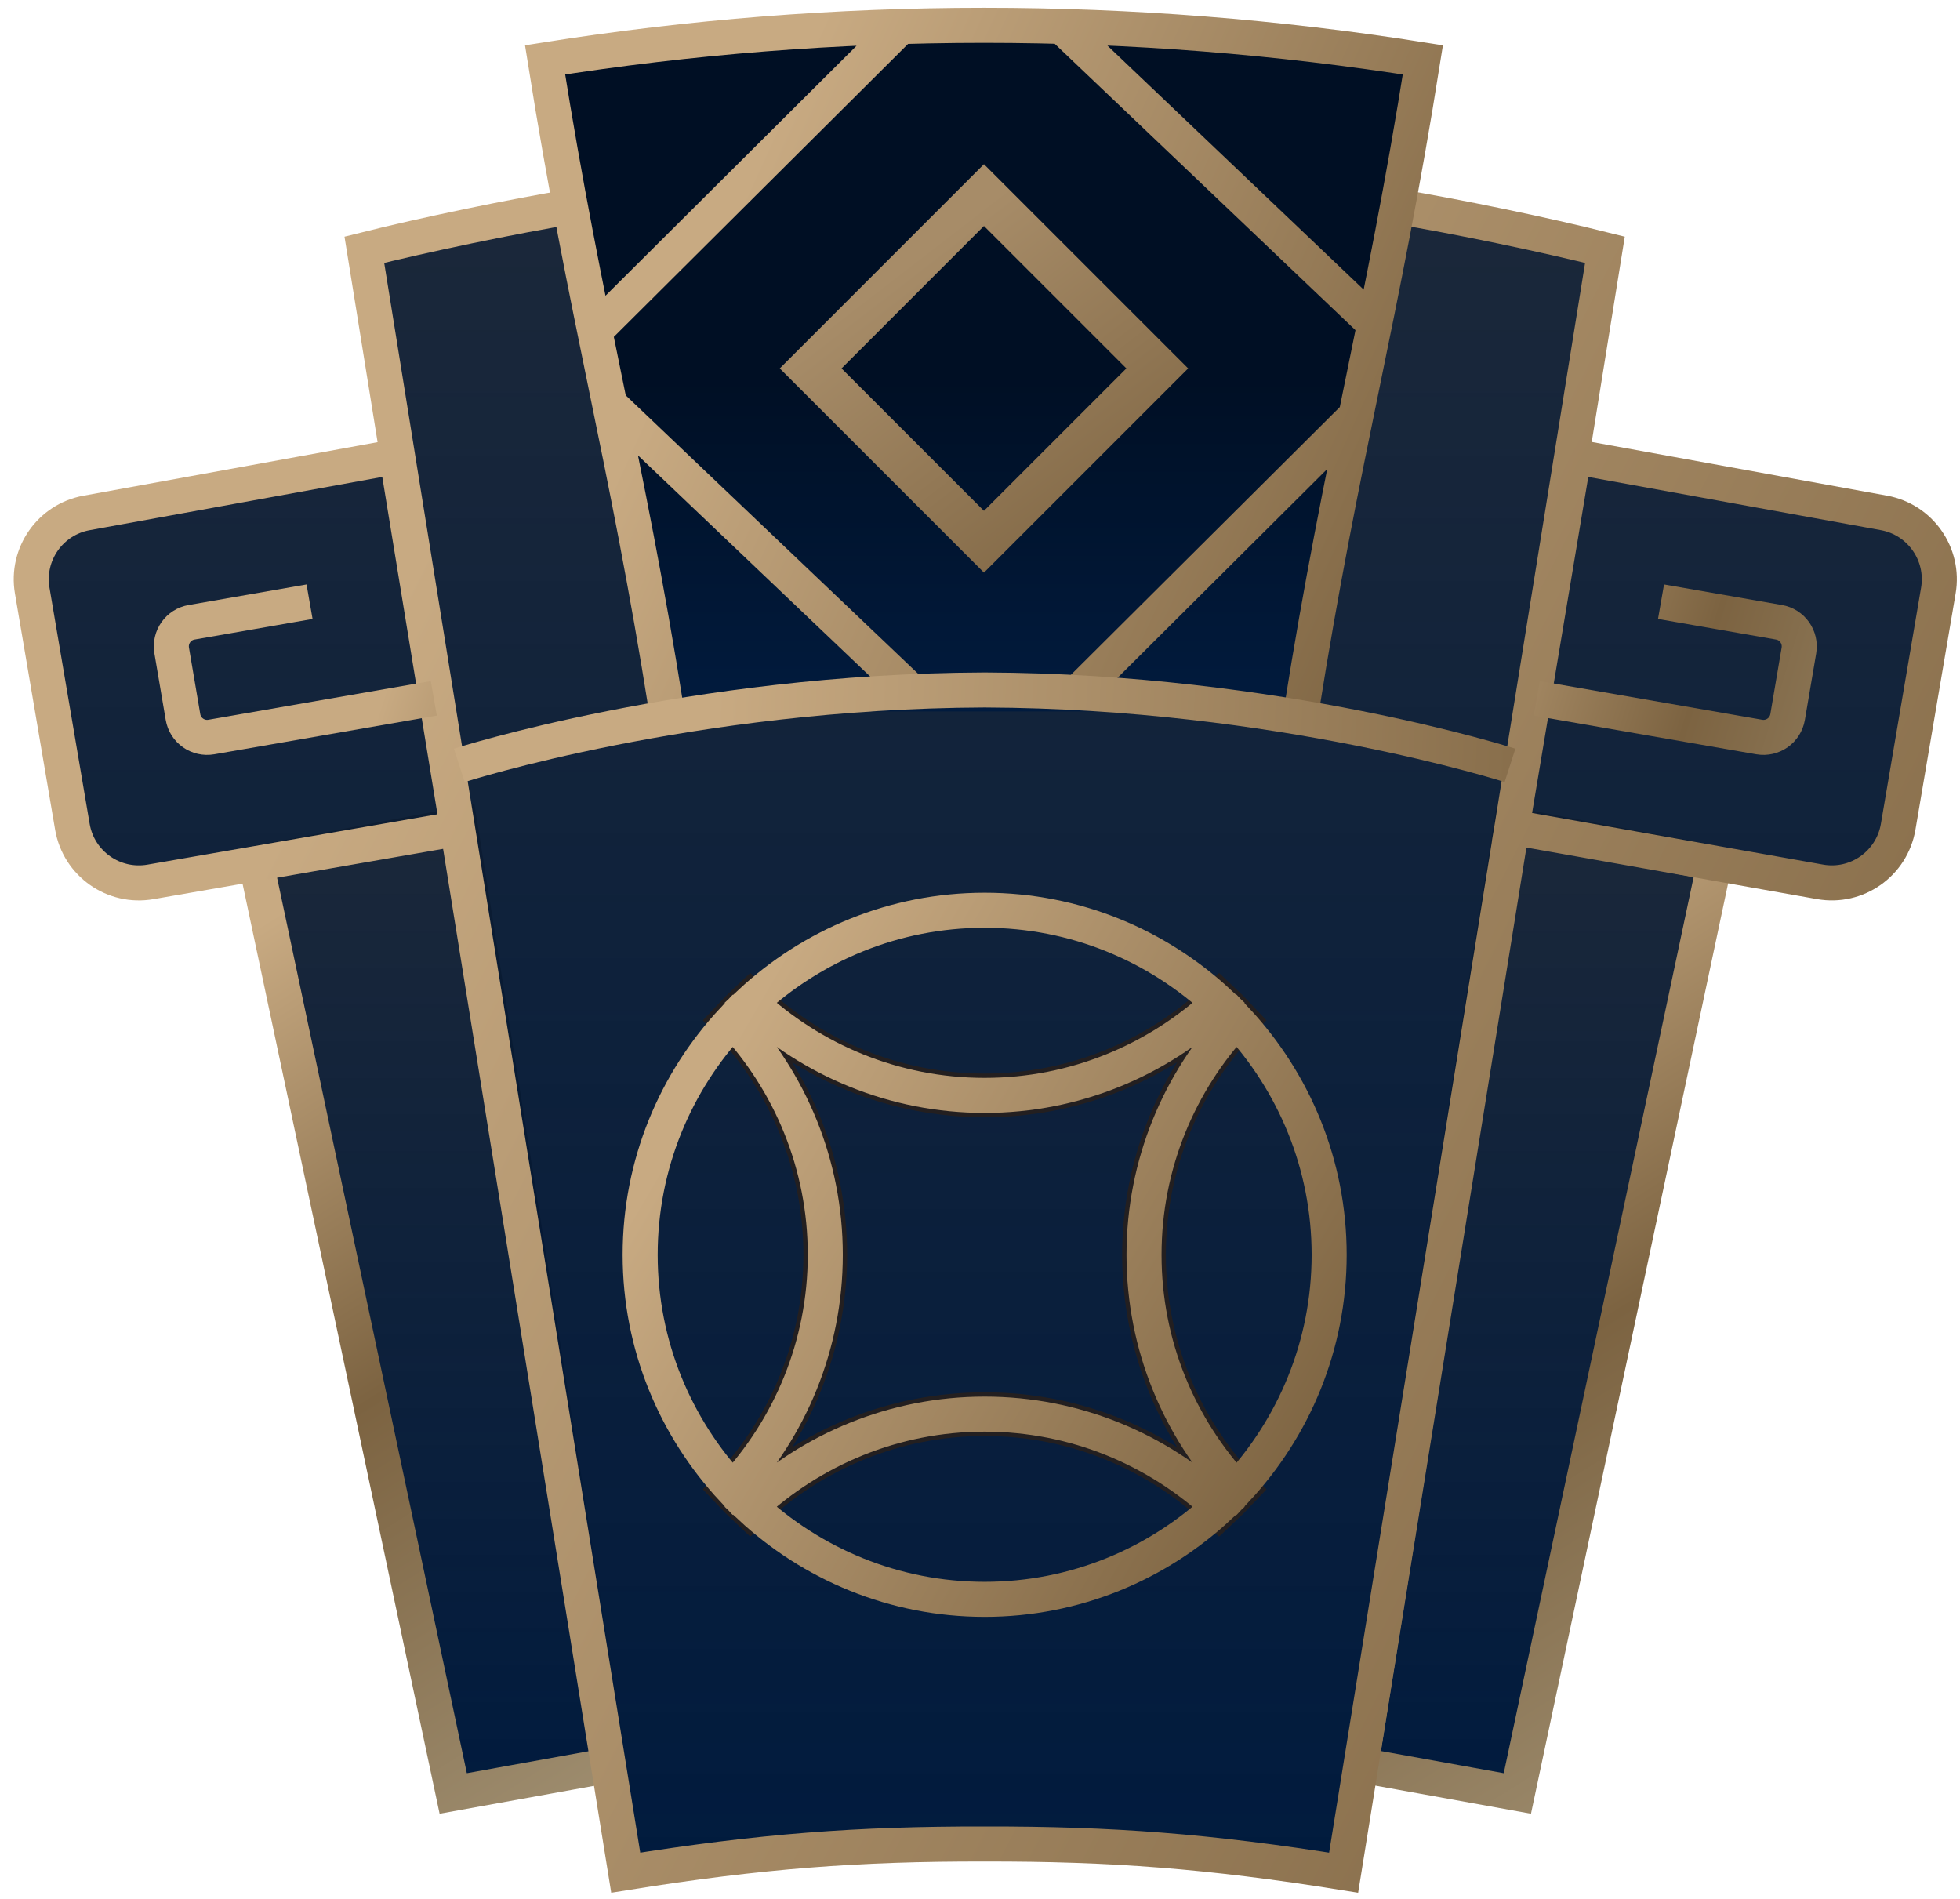
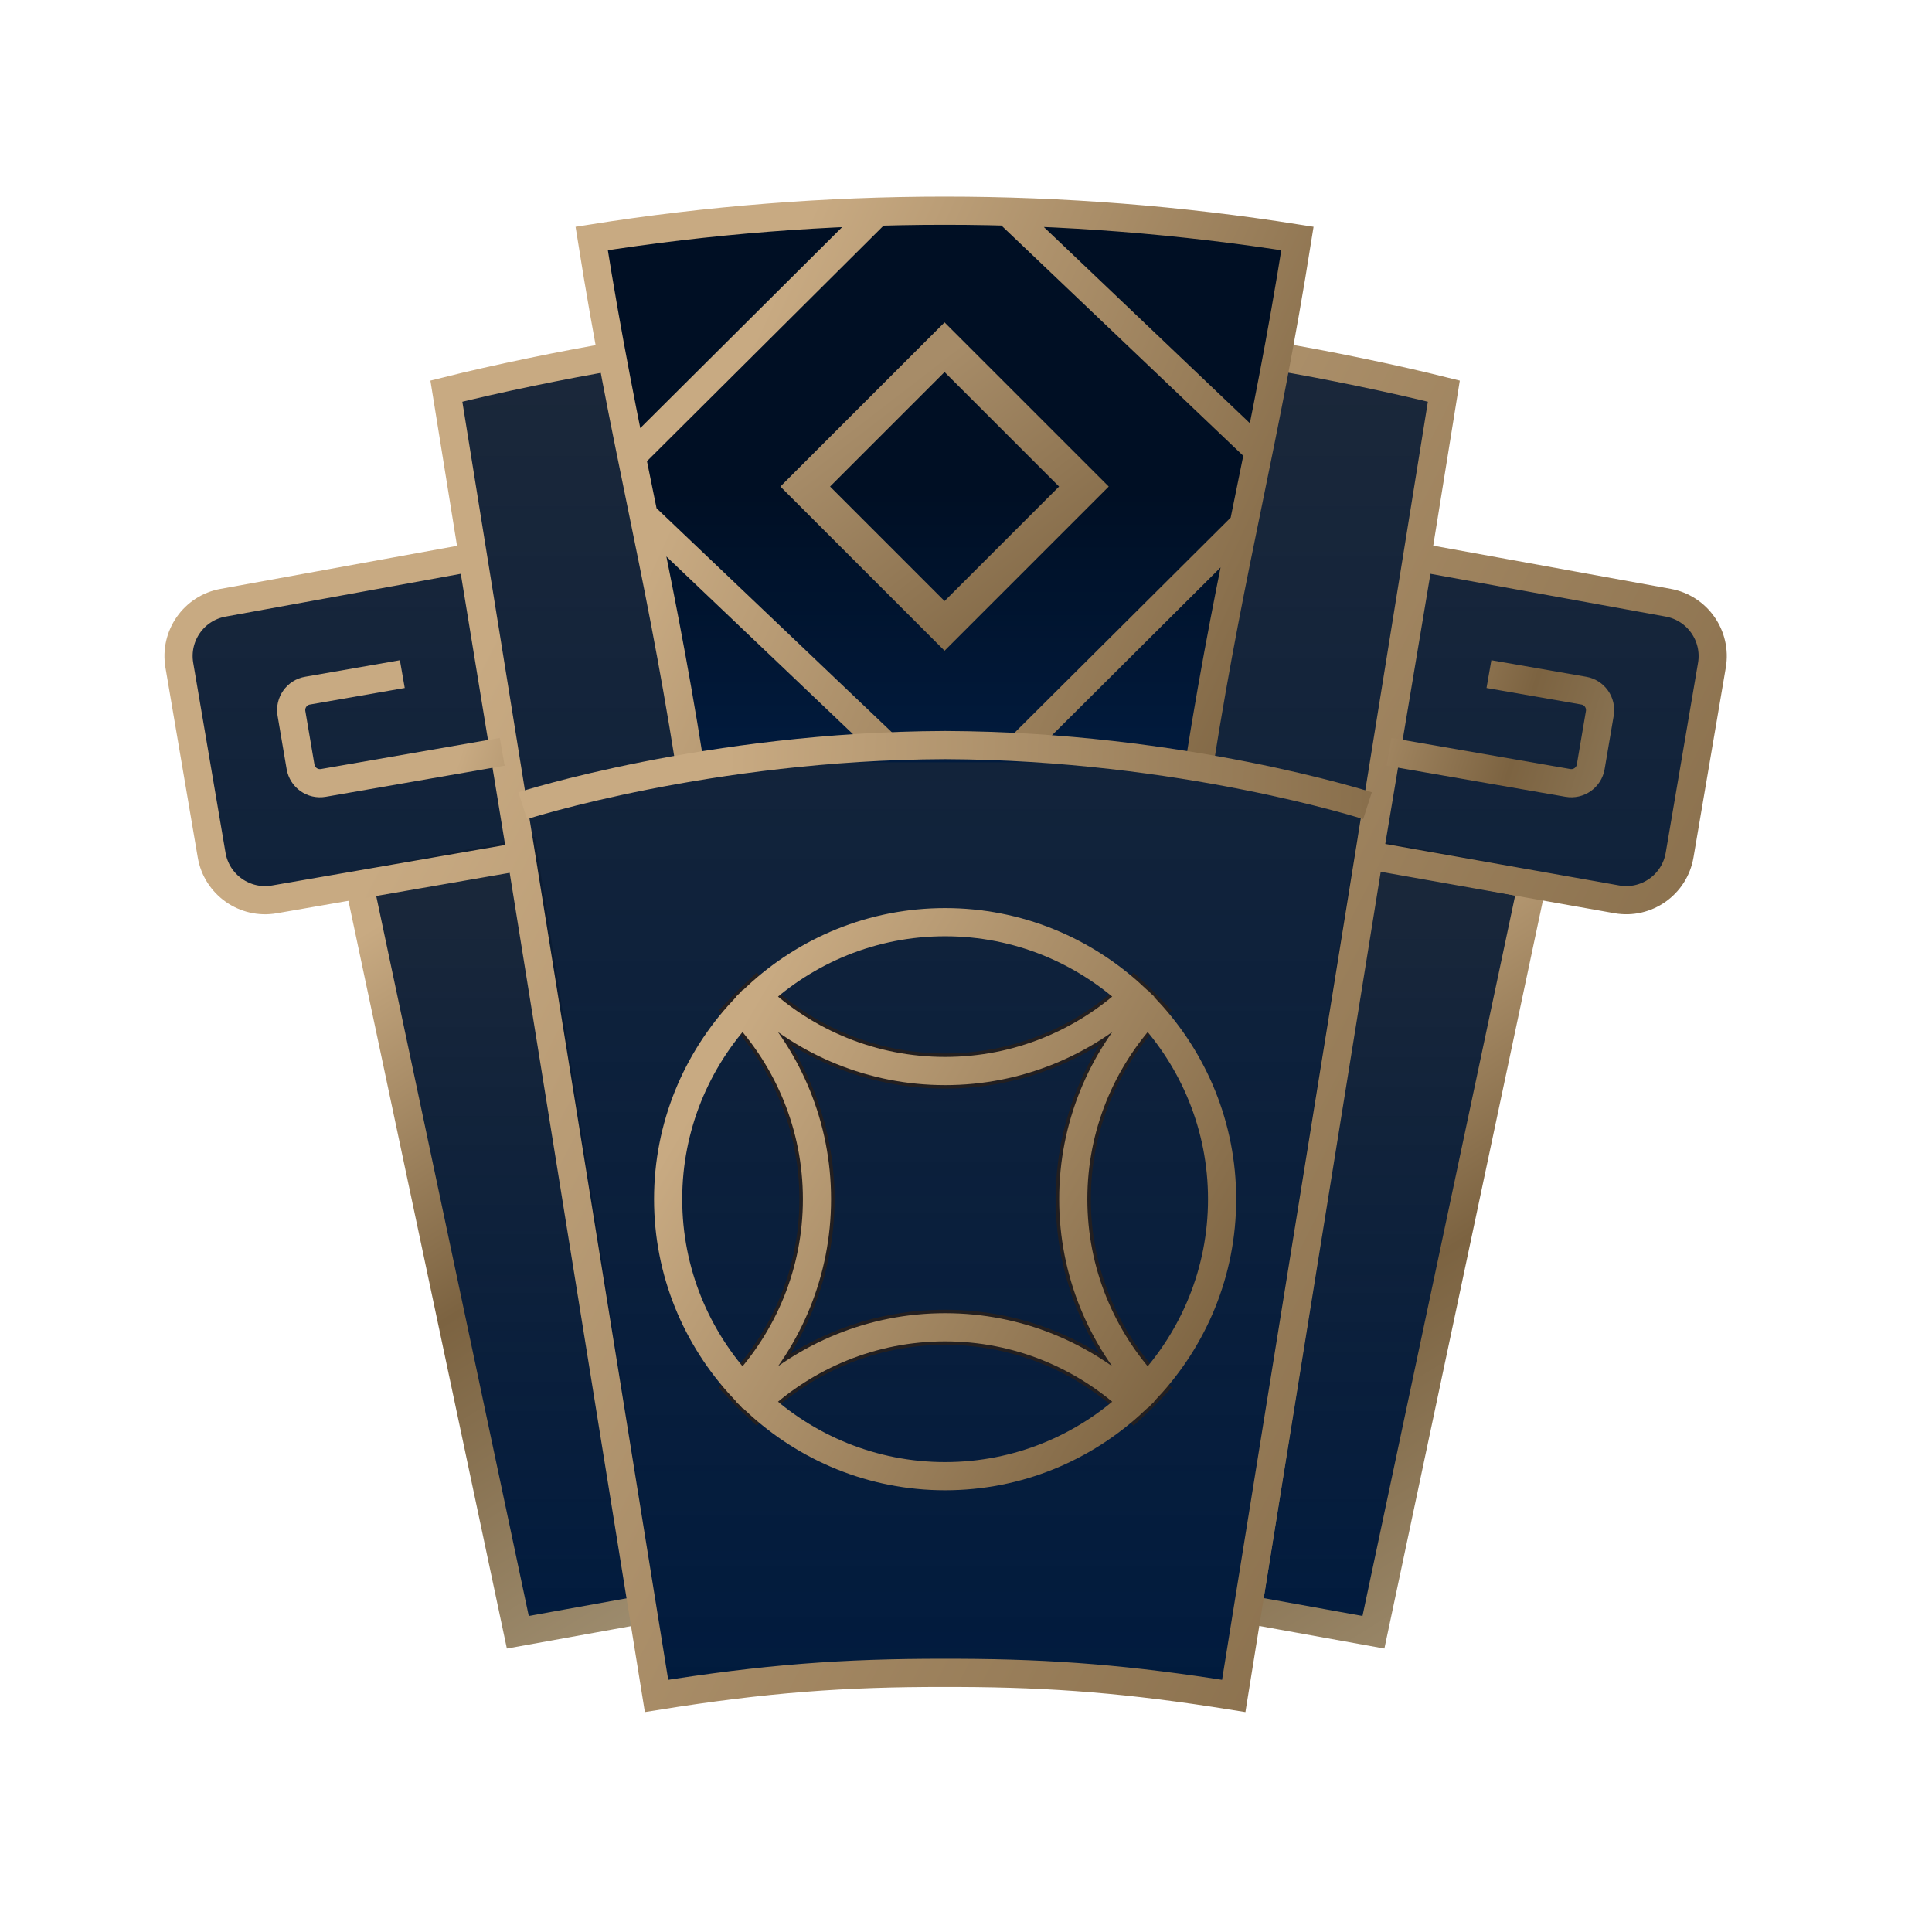
- <svg xmlns="http://www.w3.org/2000/svg" width="128px" height="124px" viewBox="0 0 128 124" version="1.1">
+ <svg xmlns="http://www.w3.org/2000/svg" width="120px" height="120px" viewBox="0 0 120 120" version="1.1">
  <defs>
    <linearGradient x1="50%" y1="3.41%" x2="50%" y2="100%" id="linearGradient-1">
      <stop stop-color="#000F24" stop-opacity="0.9" offset="0%" />
      <stop stop-color="#011B3E" offset="100%" />
    </linearGradient>
    <linearGradient x1="46.554%" y1="0%" x2="77.057%" y2="133.887%" id="linearGradient-2">
      <stop stop-color="#C8AA82" offset="0%" />
      <stop stop-color="#7C6341" offset="39.972%" />
      <stop stop-color="#AFA286" offset="100%" />
    </linearGradient>
    <linearGradient x1="50%" y1="3.41%" x2="50%" y2="100%" id="linearGradient-3">
      <stop stop-color="#000F24" stop-opacity="0.9" offset="0%" />
      <stop stop-color="#011B3E" offset="100%" />
    </linearGradient>
    <linearGradient x1="24.133%" y1="11.877%" x2="253.116%" y2="113.961%" id="linearGradient-4">
      <stop stop-color="#C8AA82" offset="0%" />
      <stop stop-color="#7C6341" offset="39.972%" />
      <stop stop-color="#AFA286" offset="100%" />
    </linearGradient>
    <linearGradient x1="50%" y1="50.751%" x2="50%" y2="100%" id="linearGradient-5">
      <stop stop-color="#000F24" offset="0%" />
      <stop stop-color="#011B3E" offset="100%" />
    </linearGradient>
    <linearGradient x1="24.133%" y1="19.459%" x2="253.116%" y2="101.241%" id="linearGradient-6">
      <stop stop-color="#C8AA82" offset="0%" />
      <stop stop-color="#7C6341" offset="39.972%" />
      <stop stop-color="#AFA286" offset="100%" />
    </linearGradient>
    <linearGradient x1="24.133%" y1="49.743%" x2="253.116%" y2="50.432%" id="linearGradient-7">
      <stop stop-color="#C8AA82" offset="0%" />
      <stop stop-color="#7C6341" offset="39.972%" />
      <stop stop-color="#AFA286" offset="100%" />
    </linearGradient>
    <linearGradient x1="24.135%" y1="0%" x2="253.098%" y2="133.887%" id="linearGradient-8">
      <stop stop-color="#C8AA82" offset="0%" />
      <stop stop-color="#7C6341" offset="39.972%" />
      <stop stop-color="#AFA286" offset="100%" />
    </linearGradient>
    <linearGradient x1="-42.73%" y1="74.27%" x2="89.8%" y2="245.957%" id="linearGradient-9">
      <stop stop-color="#A78C68" offset="0%" />
      <stop stop-color="#7C6341" offset="52.444%" />
      <stop stop-color="#AFA286" offset="100%" />
    </linearGradient>
    <linearGradient x1="-61.943%" y1="22.93%" x2="253.116%" y2="72.416%" id="linearGradient-10">
      <stop stop-color="#C8AA82" offset="0%" />
      <stop stop-color="#7C6341" offset="39.972%" />
      <stop stop-color="#AFA286" offset="100%" />
    </linearGradient>
    <linearGradient x1="84.78%" y1="44.858%" x2="253.116%" y2="72.416%" id="linearGradient-11">
      <stop stop-color="#C8AA82" offset="0%" />
      <stop stop-color="#7C6341" offset="73.146%" />
      <stop stop-color="#AFA286" offset="100%" />
    </linearGradient>
  </defs>
-   <g id="Game" stroke="none" stroke-width="1" fill="none" fill-rule="evenodd">
-     <g id="WE_games_God-of-Fortune-roulette" transform="translate(-654, -396)">
-       <g id="Group" transform="translate(635, 374)">
-         <g id="Group" transform="translate(6.538462, 6.538462)">
-           <g id="Group-39" transform="translate(14.38462, 17)">
-             <polygon id="Stroke-33" stroke="url(#linearGradient-2)" stroke-width="2.288" fill="url(#linearGradient-1)" points="14.802 54.827 27.675 115.576 37.893 113.731 28.115 52.308" />
-             <polygon id="Stroke-23" stroke="url(#linearGradient-2)" stroke-width="2.288" fill="url(#linearGradient-1)" points="110.044 54.827 97.17 115.576 86.952 113.731 96.769 52.308" />
-             <path d="M89.259,11.94 C93.223,12.595 98.948,13.782 102.889,14.771 L102.889,14.771 L85.824,120.748 C76.99,119.333 70.637,118.865 62.428,118.876 L62.428,118.876 L62.337,118.876 C54.127,118.865 47.774,119.333 38.941,120.748 L38.941,120.748 L21.871,14.771 C25.816,13.782 31.538,12.595 35.502,11.94 L35.502,11.94 Z M23.983,28.271 L27.958,52.568 L7.91,56.049 C5.506,56.471 3.216,54.862 2.805,52.454 L0.18,37.024 C-0.223,34.647 1.359,32.387 3.729,31.957 L23.983,28.271 Z M100.864,28.273 L121.114,31.955 C123.484,32.389 125.067,34.648 124.663,37.026 L124.663,37.026 L122.038,52.452 C121.628,54.86 119.337,56.473 116.937,56.047 L116.937,56.047 L96.817,52.479 L100.864,28.273 Z" id="Combined-Shape" stroke="url(#linearGradient-4)" stroke-width="2.288" fill="url(#linearGradient-3)" />
-             <path d="M41.617,44.919 C38.969,28.199 36.321,19.092 33.673,2.372 C52.664,-0.637 72.008,-0.637 90.999,2.372 C88.351,19.092 85.703,28.199 83.056,44.919 M67.544,0.301 L88.212,19.98 M56.791,0.301 L37.024,19.98 M57.692,43.712 L37.895,24.862 M68.445,43.712 L86.625,25.611" id="Combined-Shape" stroke="url(#linearGradient-6)" stroke-width="2.288" fill="url(#linearGradient-5)" />
-             <path d="M28.073,48.441 C28.073,48.441 43.161,43.59 62.334,43.518 L62.425,43.518 C81.598,43.59 96.69,48.441 96.69,48.441" id="Stroke-27" stroke="url(#linearGradient-7)" stroke-width="2.288" />
-             <path d="M78.834,65.092 C78.465,64.696 78.084,64.315 77.689,63.946 C73.675,67.686 68.3,69.991 62.381,69.991 C56.461,69.991 51.09,67.686 47.073,63.946 C46.677,64.315 46.296,64.696 45.927,65.092 C49.667,69.109 51.972,74.48 51.972,80.4 C51.972,86.323 49.667,91.69 45.927,95.711 C46.296,96.103 46.677,96.484 47.073,96.853 C51.09,93.113 56.461,90.808 62.381,90.808 C68.3,90.808 73.675,93.113 77.689,96.853 C78.084,96.484 78.465,96.103 78.834,95.711 C75.094,91.69 72.789,86.323 72.789,80.4 C72.789,74.48 75.094,69.109 78.834,65.092 Z" id="Stroke-1" stroke="#231F20" stroke-width="2.853" />
-             <path d="M62.38,90.806 C68.303,90.806 73.675,93.115 77.688,96.851 C73.675,100.591 68.303,102.9 62.38,102.9 C56.461,102.9 51.089,100.591 47.072,96.851 C51.089,93.115 56.461,90.806 62.38,90.806 Z M78.834,65.092 C82.573,69.109 84.879,74.48 84.879,80.4 C84.879,86.323 82.573,91.69 78.834,95.711 C75.094,91.69 72.789,86.323 72.789,80.4 C72.789,74.48 75.094,69.109 78.834,65.092 Z M45.928,65.092 C49.667,69.109 51.973,74.48 51.973,80.4 C51.973,86.323 49.667,91.69 45.928,95.711 C42.188,91.69 39.883,86.323 39.883,80.4 C39.883,74.48 42.188,69.109 45.928,65.092 Z M62.381,57.902 C68.301,57.902 73.672,60.208 77.689,63.947 C73.672,67.683 68.301,69.992 62.381,69.992 C56.458,69.992 51.087,67.683 47.073,63.947 C51.087,60.208 56.458,57.902 62.381,57.902 Z" id="Combined-Shape" stroke="url(#linearGradient-8)" stroke-width="2.288" />
-             <polygon id="Stroke-11" stroke="url(#linearGradient-9)" stroke-width="2.853" points="62.335 11.201 51.018 22.519 62.335 33.836 73.653 22.519" />
-             <path d="M98.438,44.064 L112.966,46.59 C113.841,46.742 114.67,46.156 114.819,45.282 L115.557,40.941 C115.705,40.07 115.119,39.24 114.248,39.096 L106.552,37.753" id="Stroke-29" stroke="url(#linearGradient-10)" stroke-width="2.288" />
-             <path d="M26.407,44.064 L11.879,46.59 C11.004,46.742 10.175,46.156 10.027,45.282 L9.289,40.941 C9.14,40.07 9.726,39.24 10.597,39.096 L18.293,37.753" id="Stroke-35" stroke="url(#linearGradient-11)" stroke-width="2.288" />
-           </g>
-         </g>
-       </g>
+   <g id="game_icon_God-of-Wealth-Roulette" stroke="none" stroke-width="1" fill="none" fill-rule="evenodd">
+     <g id="Group-39" transform="translate(11, 13)">
+       <polygon id="Stroke-33" stroke="url(#linearGradient-2)" stroke-width="1.75" fill="url(#linearGradient-1)" points="11.319 41.926 21.163 88.382 28.977 86.971 21.5 40" />
+       <polygon id="Stroke-23" stroke="url(#linearGradient-2)" stroke-width="1.75" fill="url(#linearGradient-1)" points="84.151 41.926 74.307 88.382 66.493 86.971 74 40" />
+       <path d="M68.257,9.131 C71.288,9.631 75.666,10.539 78.68,11.295 L78.68,11.295 L74.055,40.015 L77.131,21.62 L92.617,24.436 C94.429,24.768 95.639,26.496 95.331,28.314 L95.331,28.314 L93.323,40.11 C93.009,41.952 91.258,43.185 89.422,42.859 L89.422,42.859 L74.037,40.13 L65.63,92.337 C59.169,91.302 54.443,90.929 48.55,90.906 L47.739,90.905 L47.669,90.905 C41.391,90.897 36.533,91.255 29.778,92.337 L29.778,92.337 L16.725,11.295 C19.742,10.539 24.117,9.631 27.148,9.131 L27.148,9.131 Z M18.34,21.619 L21.38,40.199 L6.049,42.861 C4.21,43.184 2.459,41.953 2.145,40.112 L0.138,28.313 C-0.171,26.494 1.04,24.766 2.852,24.438 L18.34,21.619 Z" id="Combined-Shape" stroke="url(#linearGradient-4)" stroke-width="1.75" fill="url(#linearGradient-3)" />
+       <path d="M31.824,34.35 C29.8,21.564 27.775,14.6 25.75,1.814 C40.272,-0.487 55.065,-0.487 69.587,1.814 C67.563,14.6 65.538,21.564 63.513,34.35 M51.651,0.23 L67.456,15.279 M43.428,0.23 L28.313,15.279 M44.117,33.426 L28.978,19.012 M52.34,33.426 L66.242,19.585" id="Combined-Shape" stroke="url(#linearGradient-6)" stroke-width="1.75" fill="url(#linearGradient-5)" />
+       <path d="M21.468,37.043 C21.468,37.043 33.005,33.334 47.667,33.278 L47.737,33.278 C62.399,33.334 73.939,37.043 73.939,37.043" id="Stroke-27" stroke="url(#linearGradient-7)" stroke-width="1.75" />
+       <path d="M60.285,49.776 C60.002,49.473 59.712,49.182 59.409,48.9 C56.34,51.76 52.229,53.523 47.703,53.523 C43.176,53.523 39.069,51.76 35.997,48.9 C35.694,49.182 35.403,49.473 35.121,49.776 C37.981,52.848 39.744,56.955 39.744,61.482 C39.744,66.011 37.981,70.116 35.121,73.191 C35.403,73.491 35.694,73.782 35.997,74.064 C39.069,71.204 43.176,69.441 47.703,69.441 C52.229,69.441 56.34,71.204 59.409,74.064 C59.712,73.782 60.002,73.491 60.285,73.191 C57.425,70.116 55.662,66.011 55.662,61.482 C55.662,56.955 57.425,52.848 60.285,49.776 Z" id="Stroke-1" stroke="#231F20" stroke-width="2.182" />
+       <path d="M47.703,69.44 C52.232,69.44 56.34,71.206 59.409,74.063 C56.34,76.922 52.232,78.688 47.703,78.688 C43.176,78.688 39.068,76.922 35.996,74.063 C39.068,71.206 43.176,69.44 47.703,69.44 Z M60.285,49.776 C63.144,52.848 64.907,56.955 64.907,61.482 C64.907,66.011 63.144,70.116 60.285,73.191 C57.425,70.116 55.662,66.011 55.662,61.482 C55.662,56.955 57.425,52.848 60.285,49.776 Z M35.121,49.776 C37.981,52.848 39.744,56.955 39.744,61.482 C39.744,66.011 37.981,70.116 35.121,73.191 C32.262,70.116 30.499,66.011 30.499,61.482 C30.499,56.955 32.262,52.848 35.121,49.776 Z M47.703,44.278 C52.23,44.278 56.338,46.041 59.41,48.901 C56.338,51.758 52.23,53.523 47.703,53.523 C43.174,53.523 39.066,51.758 35.997,48.901 C39.066,46.041 43.174,44.278 47.703,44.278 Z" id="Combined-Shape" stroke="url(#linearGradient-8)" stroke-width="1.75" />
+       <polygon id="Stroke-11" stroke="url(#linearGradient-9)" stroke-width="2.182" points="47.668 8.566 39.014 17.22 47.668 25.875 56.323 17.22" />
+       <path d="M75.276,33.696 L86.386,35.628 C87.055,35.744 87.689,35.296 87.803,34.627 L88.367,31.308 C88.48,30.642 88.032,30.007 87.366,29.897 L81.481,28.87" id="Stroke-29" stroke="url(#linearGradient-10)" stroke-width="1.75" />
+       <path d="M20.194,33.696 L9.084,35.628 C8.415,35.744 7.781,35.296 7.667,34.627 L7.103,31.308 C6.99,30.642 7.438,30.007 8.104,29.897 L13.989,28.87" id="Stroke-35" stroke="url(#linearGradient-11)" stroke-width="1.75" />
    </g>
  </g>
</svg>
